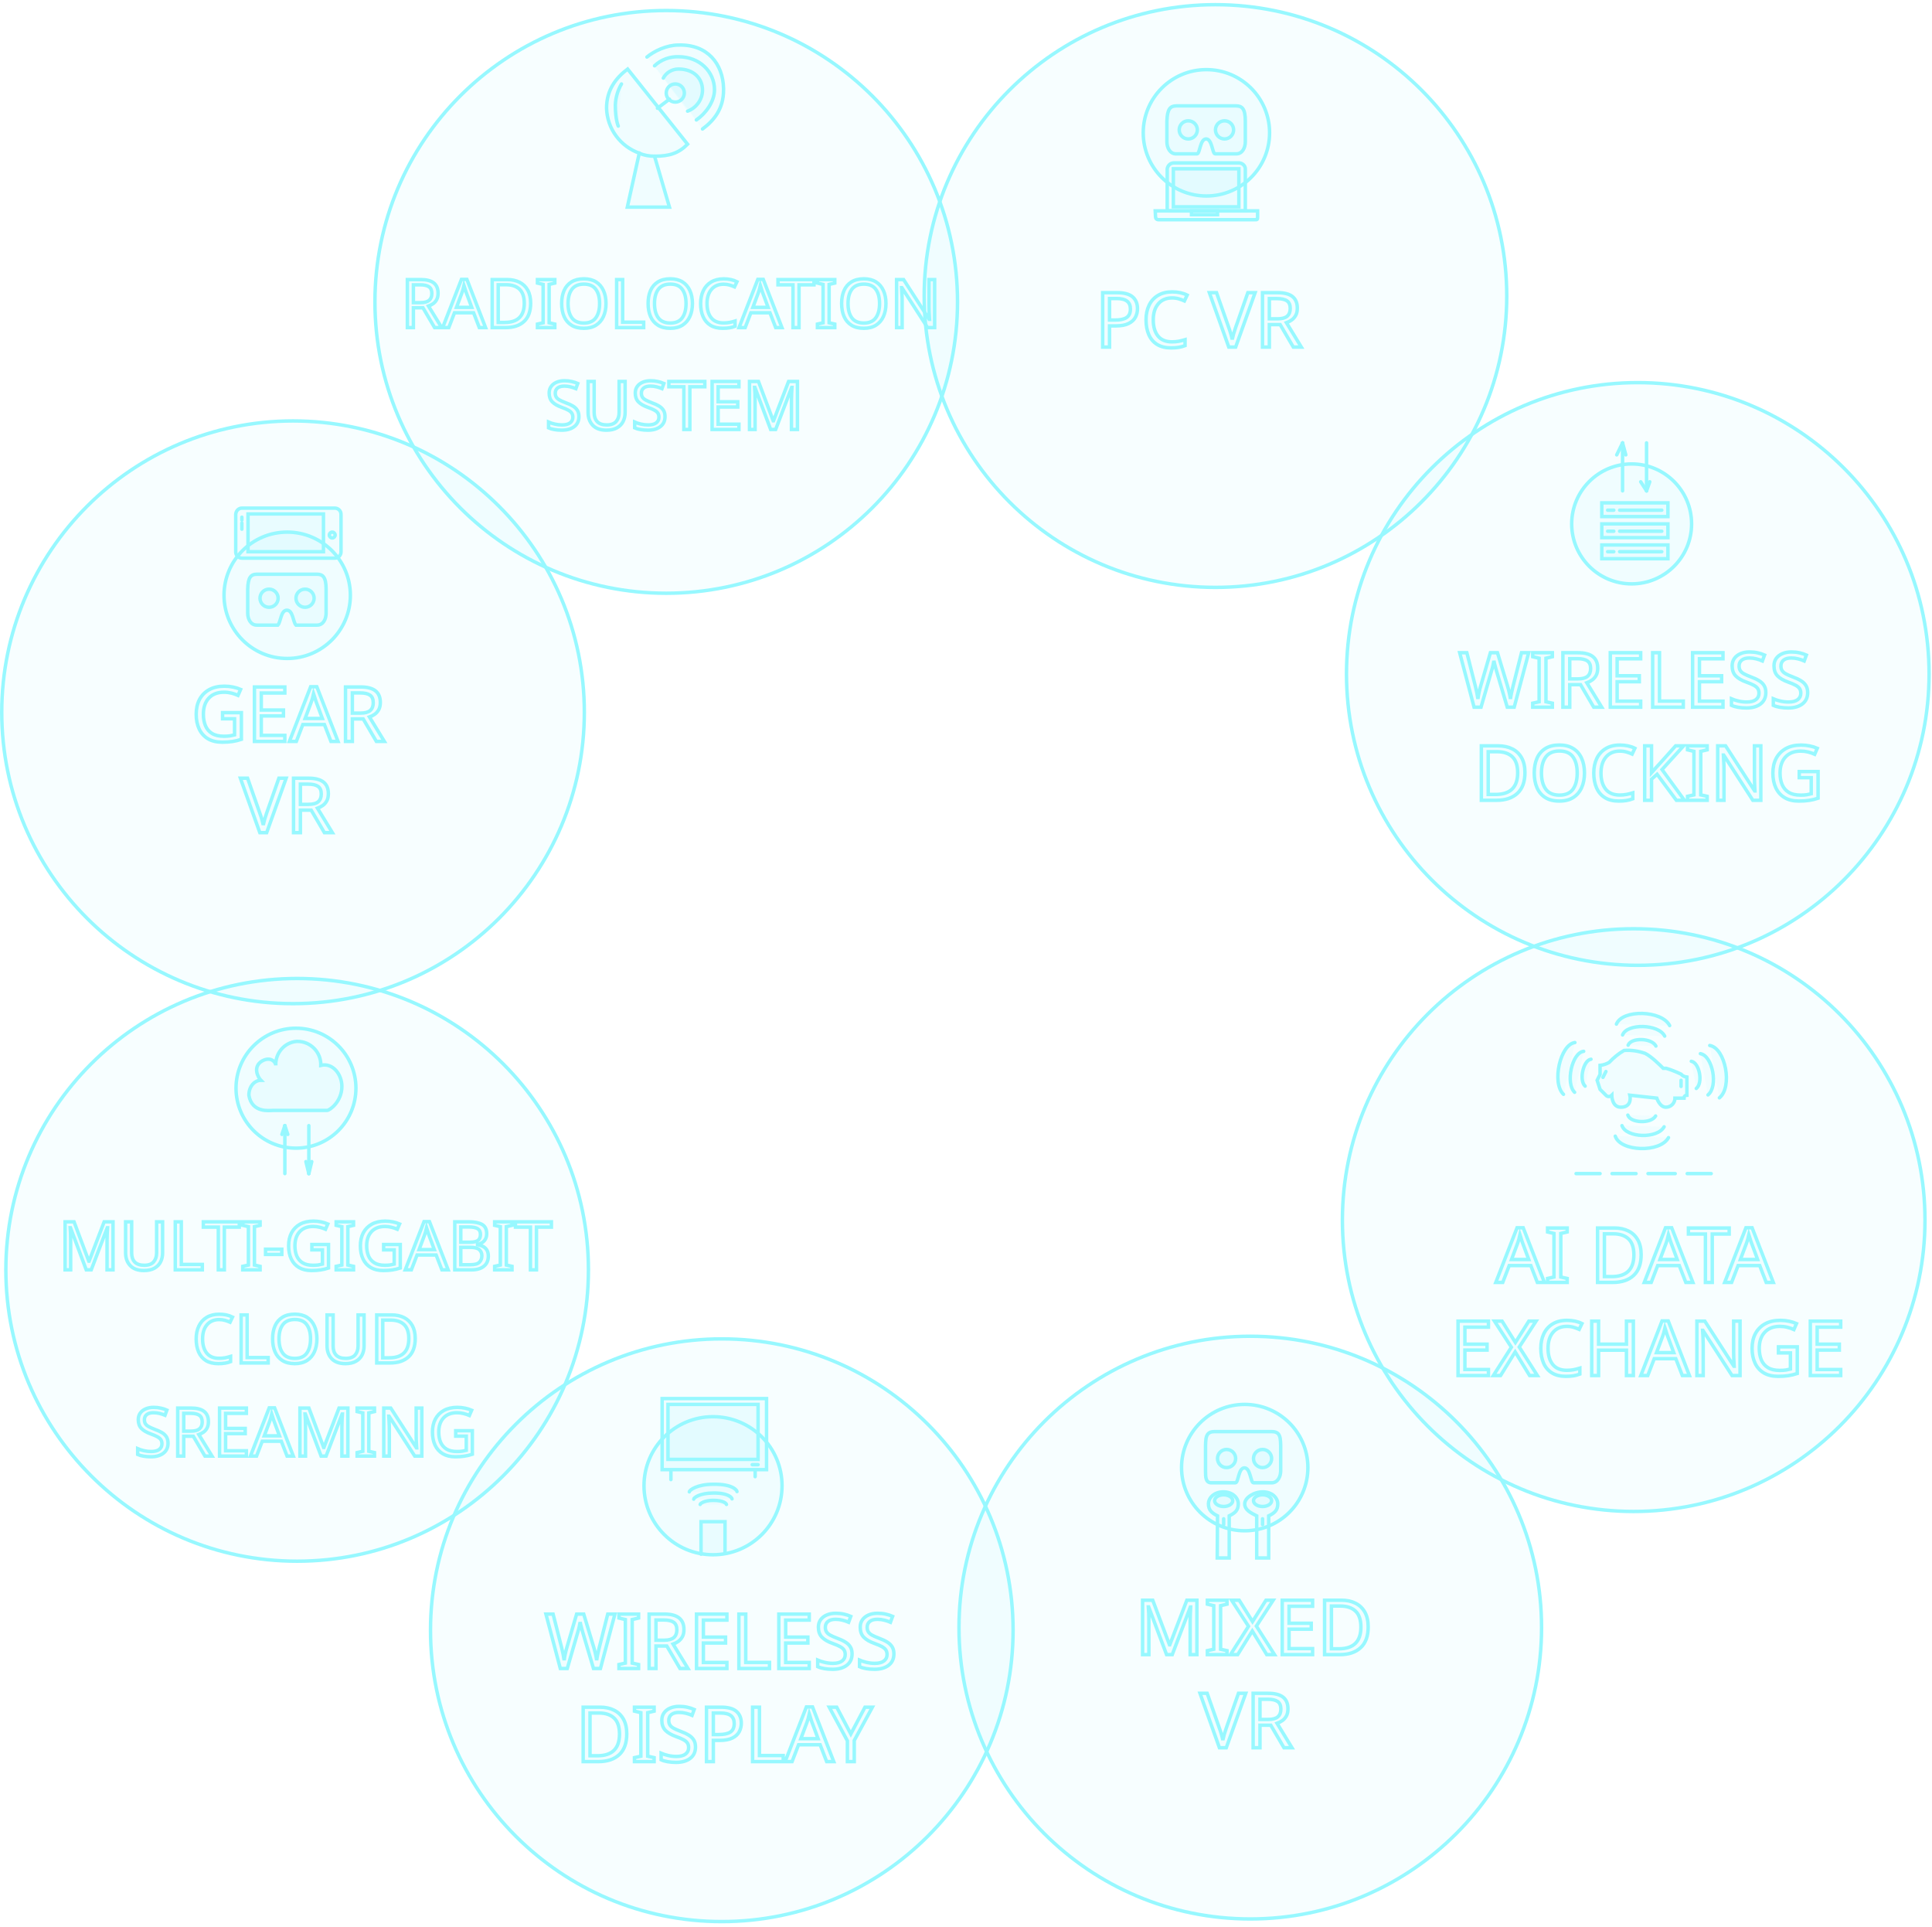
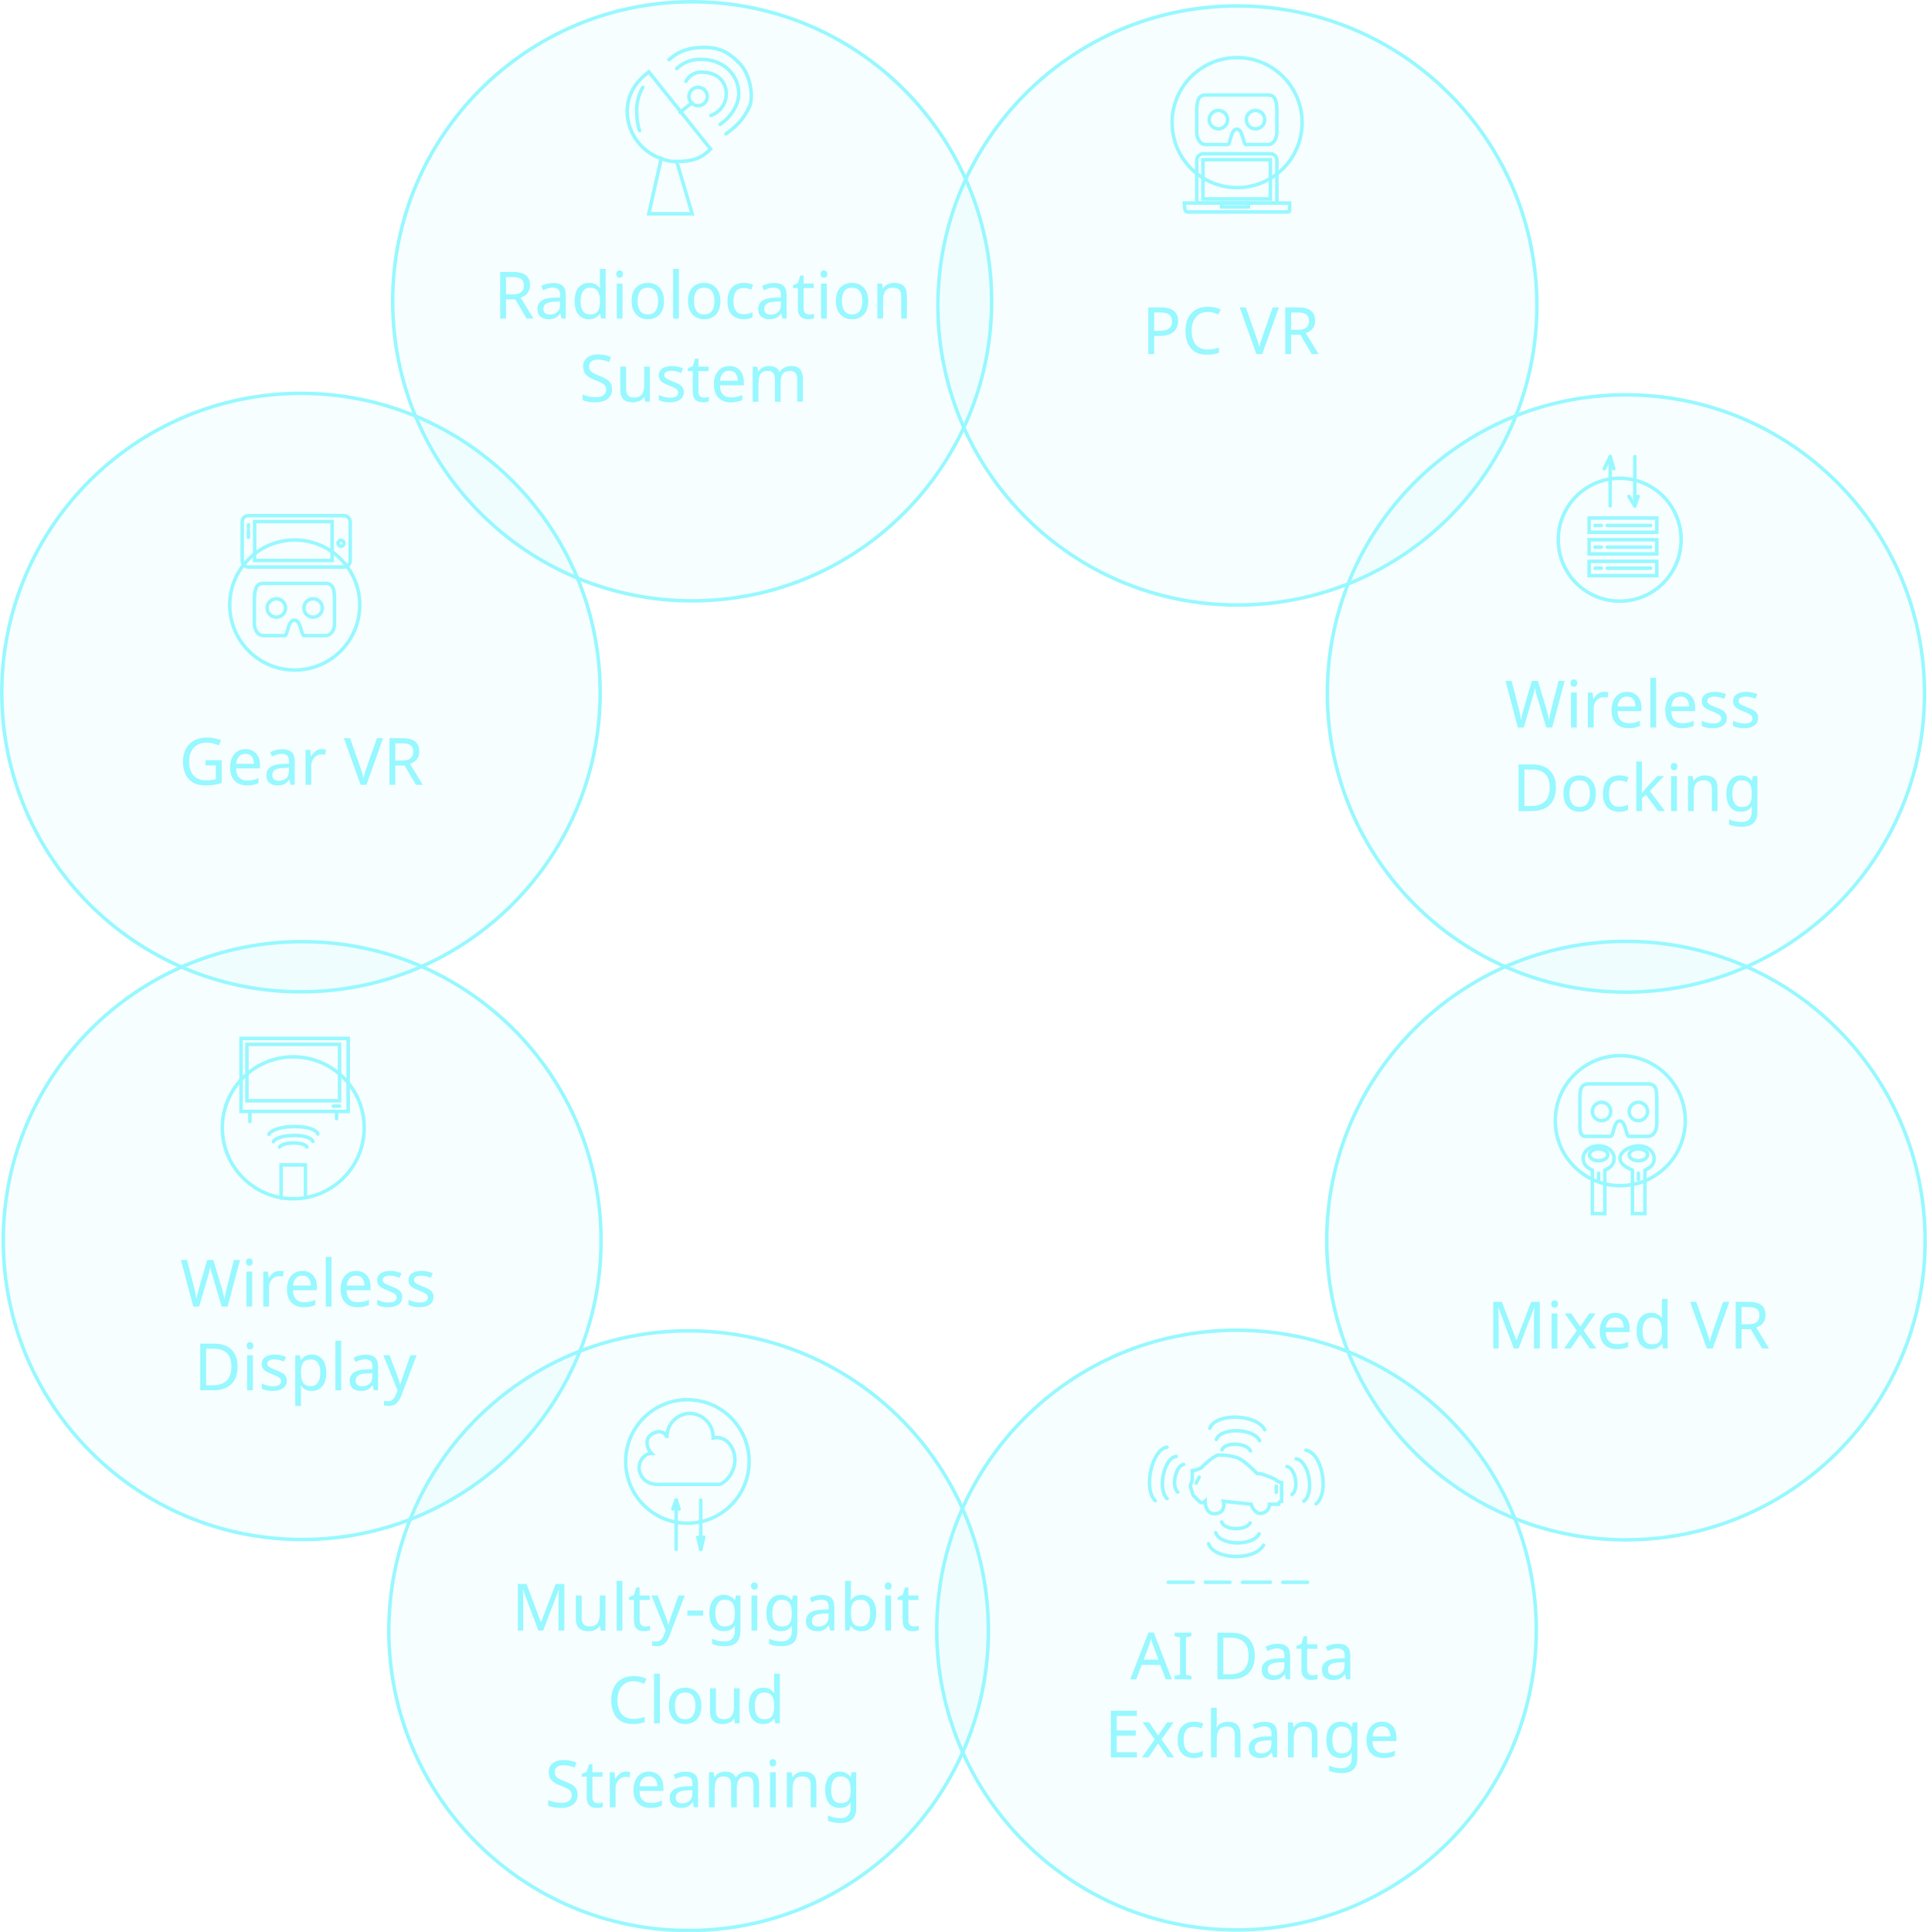
- <svg xmlns="http://www.w3.org/2000/svg" version="1.1" id="Layer_1" x="0px" y="0px" viewBox="0 0 660.6 658.6" style="enable-background:new 0 0 660.6 658.6;" xml:space="preserve">
+ <svg xmlns="http://www.w3.org/2000/svg" version="1.1" id="Layer_1" x="0px" y="0px" viewBox="0 0 649.2 650.8" style="enable-background:new 0 0 649.2 650.8;" xml:space="preserve">
  <style type="text/css">
+ 	.st0{fill: none; stroke:#97F8FF;stroke-width:1.18;stroke-linecap:round;}
+ 	.st1{fill:none;stroke:#97F8FF;stroke-width:1.18;stroke-linecap:round;}
+ 	.st2{enable-background:new    ;}
+ 	.st3{fill:#97F8FF;}
	.st4{font-family:'Tahoma';}
- 	.st5{font-size:23px;}
- 	.st6{font-size:26.06px;}
- 	.svg-butt{ stroke:#97F8FF;stroke-width:1.181;stroke-linecap:round;fill: #97F8FF; fill-opacity: 0.08; }
-     .svg-butt:hover{ fill: #4ebeff; fill-opacity: 0.28; cursor: pointer; }
+ 	.st5{font-size:22px;}
+ 	.butt{fill:#97F8FF;fill-opacity:8.000000e-002;stroke:#97F8FF;stroke-width:1.18;stroke-linecap:round;}
+     .butt:hover{fill-opacity:0.2; cursor: pointer;}
</style>
-   <g class="svg-butt">
-     <path class="st0" d="M93.3,379.6h18.5c1,0,5.1-3.1,5.1-8.2c0-4.1-3.1-8.2-7.2-7.2c0.1-4.5-3.5-8.2-8-8.2c-0.1,0-0.2,0-0.2,0   c-4.2,0.3-7.4,4-7.2,8.2c0-1-1.6-3.2-4.7-1.5c-3.3,2-1.4,5.6-0.4,6.6c-2.1,0-4.1,2-4.1,5.1C86.1,380.6,92.3,379.6,93.3,379.6z" />
-     <circle class="st0" cx="101.2" cy="372" r="20.5" />
-     <line class="st1" x1="97.4" y1="401.2" x2="97.4" y2="384.8" />
-     <line class="st1" x1="96.4" y1="387.8" x2="97.4" y2="384.8" />
-     <line class="st1" x1="98.4" y1="387.8" x2="97.4" y2="384.8" />
-     <line class="st1" x1="105.6" y1="384.8" x2="105.6" y2="401.2" />
-     <line class="st1" x1="104.6" y1="397.1" x2="105.6" y2="401.2" />
-     <line class="st1" x1="106.6" y1="397.1" x2="105.6" y2="401.2" />
-     <circle class="st0" cx="101.6" cy="434.1" r="99.6" />
-     <g class="st2">
-       <text transform="matrix(1 0 0 1 20.0211 434.1)" class="st3 st4 st5">MULTI-GIGABIT</text>
-     </g>
-     <g class="st2">
-       <text transform="matrix(1 0 0 1 65.674 465.93)" class="st3 st4 st5">CLOUD</text>
-     </g>
-     <g class="st2">
-       <text transform="matrix(1 0 0 1 45.9055 497.77)" class="st3 st4 st5">SREAMING</text>
-     </g>
+   <g>
+     <path class="st0" d="M223.6,500h18.8c1,0,5.2-3.1,5.2-8.3c0-4.2-3.1-8.3-7.3-7.3c0.1-4.5-3.4-8.2-7.9-8.3c-0.1,0-0.1,0-0.2,0h-0.2   c-4.3,0.4-7.5,4-7.3,8.3c0-1-1.6-3.2-4.8-1.5c-3.4,2-1.4,5.7-0.4,6.7c-2.1,0-4.2,2-4.2,5.2C216.3,501,222.6,500,223.6,500z" />
+     <circle class="st0" cx="231.6" cy="492.3" r="20.8" />
+     <line class="st1" x1="227.8" y1="521.9" x2="227.8" y2="505.3" />
+     <line class="st1" x1="226.7" y1="508.3" x2="227.8" y2="505.3" />
+     <line class="st1" x1="228.8" y1="508.3" x2="227.8" y2="505.3" />
+     <line class="st1" x1="236.1" y1="505.3" x2="236.1" y2="521.9" />
+     <line class="st1" x1="235.1" y1="517.8" x2="236.1" y2="521.9" />
+     <line class="st1" x1="237.1" y1="517.8" x2="236.1" y2="521.9" />
+     <text transform="matrix(1 0 0 1 172.32 549.25)" class="st3 st4 st5">Multy-gigabit</text>
+     <text transform="matrix(1 0 0 1 204.6 580.52)" class="st3 st4 st5">Cloud</text>
+     <text transform="matrix(1 0 0 1 183.56 608.79)" class="st3 st4 st5">Streaming</text>
+     <circle class="butt" cx="232" cy="549.3" r="101" />
  </g>
-   <g class="svg-butt">
-     <rect x="226.4" y="478.1" class="st0" width="35.7" height="24.3" />
-     <rect x="228.4" y="480.1" class="st0" width="30.8" height="18.8" />
-     <line class="st1" x1="229.4" y1="502.7" x2="229.4" y2="505.8" />
-     <line class="st1" x1="258.2" y1="502.7" x2="258.2" y2="504.8" />
-     <line class="st1" x1="259.2" y1="500.7" x2="257.2" y2="500.7" />
-     <circle class="st0" cx="243.8" cy="507.9" r="23.6" />
-     <polyline class="st0" points="239.7,531.3 239.7,520.2 247.9,520.2 247.9,530.9  " />
-     <path class="st0" d="M252,509.9c0-0.4-1.4-2.6-8.1-2.5c-5.6,0-8.2,2-8.2,2.6" />
-     <circle class="st0" cx="246.8" cy="557.3" r="99.6" />
-     <g class="st2">
-       <text transform="matrix(1 0 0 1 186.3517 570.38)" class="st3 st4 st6">WIRELESS</text>
-     </g>
-     <g class="st2">
-       <text transform="matrix(1 0 0 1 196.8687 602.21)" class="st3 st4 st6">DISPLAY</text>
-     </g>
-     <path class="st0" d="M250.3,512.4c0-0.3-1.1-2.1-6.5-2c-4.5,0-6.6,1.6-6.6,2.1" />
-     <path class="st0" d="M248.4,514.3c0-0.2-0.8-1.4-4.5-1.4c-3.1,0-4.5,1.1-4.5,1.4" />
+   <g>
+     <rect x="81.2" y="349.8" class="st0" width="36.1" height="24.6" />
+     <rect x="83.2" y="351.8" class="st0" width="31.2" height="19" />
+     <line class="st1" x1="84.2" y1="374.7" x2="84.2" y2="377.8" />
+     <line class="st1" x1="113.4" y1="374.7" x2="113.4" y2="376.8" />
+     <line class="st1" x1="114.4" y1="372.6" x2="112.3" y2="372.6" />
+     <circle class="st0" cx="98.8" cy="379.9" r="23.9" />
+     <polyline class="st0" points="94.7,403.6 94.7,392.4 102.9,392.4 102.9,403.2  " />
+     <path class="st0" d="M107.1,382c0-0.4-1.4-2.6-8.2-2.5c-5.7,0-8.3,2-8.3,2.6" />
+     <path class="st0" d="M105.4,384.5c0-0.3-1.1-2.1-6.6-2c-4.6,0-6.7,1.6-6.7,2.1" />
+     <path class="st0" d="M103.4,386.4c0-0.2-0.8-1.4-4.6-1.4c-3.1,0-4.6,1.1-4.6,1.4" />
+     <text transform="matrix(1 0 0 1 60.69 440.12)" class="st3 st4 st5">Wireless</text>
+     <text transform="matrix(1 0 0 1 65.33 468.32)" class="st3 st4 st5">Display</text>
+     <circle class="butt" cx="101.8" cy="417.9" r="100.7" />
  </g>
-   <g class="svg-butt">
-     <path class="st0" d="M415.3,489.4h19.5c3.1,0,3.1,2,3.1,6.2v7.2c0,2-1,4.1-3.1,4.1h-6.2c-1,0-1-5.1-3.1-5.1s-2,5.1-3.1,5.1h-8.2   c-2,0-2-2-2-4.1v-7.2C412.2,491.5,412.2,489.4,415.3,489.4z" />
-     <circle class="st0" cx="419.4" cy="498.6" r="3.1" />
-     <circle class="st0" cx="431.7" cy="498.6" r="3.1" />
-     <circle class="st0" cx="425.6" cy="501.7" r="21.6" />
-     <path class="st0" d="M429.7,518.2c-2-1-4.1-2-4.1-4.1s3.1-4.1,6.2-4.1s5.1,2,5.1,4.1s-1,3.1-3.1,4.1v14.4h-4.1L429.7,518.2   L429.7,518.2z" />
-     <line class="st1" x1="431.7" y1="519.2" x2="431.7" y2="521.2" />
-     <ellipse class="st0" cx="431.7" cy="513" rx="3.1" ry="2" />
-     <path class="st0" d="M416.3,518.2c-2-1-3.1-2-3.1-4.1s2-4.1,5.1-4.1s5.1,2,5.1,4.1s-1,3.1-3.1,4.1v14.4h-4.1L416.3,518.2   L416.3,518.2z" />
-     <line class="st1" x1="418.4" y1="519.2" x2="418.4" y2="521.2" />
-     <ellipse class="st0" cx="418.4" cy="513" rx="3.1" ry="2" />
-     <circle class="st0" cx="427.5" cy="556.4" r="99.6" />
-     <g class="st2">
-       <text transform="matrix(1 0 0 1 388.1472 565.64)" class="st3 st4 st6">MIXED</text>
-     </g>
-     <g class="st2">
-       <text transform="matrix(1 0 0 1 410.3087 597.47)" class="st3 st4 st6">VR</text>
-     </g>
+   <g>
+     <path class="st0" d="M535.4,365.1h19.7c3.1,0,3.1,2,3.1,6.3v7.3c0,2-1,4.1-3.1,4.1h-6.3c-1,0-1-5.2-3.1-5.2s-2,5.2-3.1,5.2h-8.3   c-2,0-2-2-2-4.1v-7.3C532.3,367.2,532.3,365.1,535.4,365.1z" />
+     <circle class="st0" cx="539.6" cy="374.4" r="3.1" />
+     <circle class="st0" cx="552" cy="374.4" r="3.1" />
+     <circle class="st0" cx="545.9" cy="377.5" r="21.9" />
+     <path class="st0" d="M550,394.2c-2-1-4.2-2-4.2-4.1s3.2-4.1,6.3-4.1s5.2,2,5.2,4.1s-1,3.1-3.1,4.1v14.6H550V394.2L550,394.2z" />
+     <line class="st1" x1="552" y1="395.2" x2="552" y2="397.3" />
+     <ellipse class="st0" cx="552" cy="389" rx="3.1" ry="2" />
+     <path class="st0" d="M536.5,394.2c-2-1-3.1-2-3.1-4.1s2-4.1,5.2-4.1s5.2,2,5.2,4.1s-1,3.1-3.1,4.1v14.6h-4.2L536.5,394.2   L536.5,394.2L536.5,394.2z" />
+     <line class="st1" x1="538.6" y1="395.2" x2="538.6" y2="397.3" />
+     <ellipse class="st0" cx="538.6" cy="389" rx="3.1" ry="2" />
+     <text transform="matrix(1 0 0 1 500.96 454.24)" class="st3 st4 st5">Mixed VR</text>
+     <circle class="butt" cx="547.8" cy="417.9" r="100.8" />
  </g>
-   <g class="svg-butt">
-     <path class="st0" d="M546.1,369.3l1,3.1l2,2c0.5,0.6,1.4,0.6,2,0c0,0,0,0,0,0c0,0,0,4.1,3.1,4.1c4.1,0,3.1-4.1,3.1-4.1l9.2,1   c0,0,1,3.1,3.1,3.1c1.7,0,3-1.3,3.1-2.9c0-0.1,0-0.1,0-0.2h3.1c0-0.6,0.4-1,1-1v-6.2c-0.8-0.1-1.5-0.4-2-1c-1.7-0.8-3.4-1.5-5.1-2   h-1c-1-1-4.1-4.1-6.2-5.1c-2.3-0.8-4.7-1.2-7.2-1c-1.9,1.1-3.6,2.5-5.1,4.1c-0.9,0.5-2,0.9-3.1,1v3.1L546.1,369.3z" />
-     <line class="st1" x1="549.1" y1="366.3" x2="548.1" y2="368.3" />
-     <line class="st1" x1="574.8" y1="369.3" x2="574.8" y2="371.4" />
-     <path class="st0" d="M544,362.1c-2.6,0.3-4.2,7.2-2,9.2" />
-     <line class="st1" x1="538.9" y1="401.2" x2="547.1" y2="401.2" />
-     <line class="st1" x1="551.2" y1="401.2" x2="559.4" y2="401.2" />
-     <line class="st1" x1="563.5" y1="401.2" x2="572.8" y2="401.2" />
-     <line class="st1" x1="576.9" y1="401.2" x2="585.1" y2="401.2" />
-     <circle class="st0" cx="558.6" cy="417.1" r="99.6" />
-     <g class="st2">
-       <text transform="matrix(1 0 0 1 511.4521 438.4)" class="st3 st4 st6">AI DATA</text>
-     </g>
-     <g class="st2">
-       <text transform="matrix(1 0 0 1 496.0125 470.24)" class="st3 st4 st6">EXCHANGE</text>
-     </g>
-     <path class="st0" d="M541.5,359.4c-4,0.4-6.3,10.9-3.1,14" />
-     <path class="st0" d="M538.5,356.4c-5,0.6-8,13.8-3.9,17.7" />
-     <path class="st0" d="M578.3,362.8c2.8,0.5,4.1,7.4,1.7,9.3" />
-     <path class="st0" d="M581.4,360.2c4.2,0.7,6.2,11.2,2.6,14.1" />
-     <path class="st0" d="M584.6,357.4c5.4,0.9,7.9,14.2,3.3,17.9" />
-     <path class="st0" d="M556.7,357.3c1-2.7,8.1-2.5,9.5,0.3" />
-     <path class="st0" d="M554.8,353.8c1.5-4,12.3-3.8,14.4,0.4" />
-     <path class="st0" d="M552.7,350.1c2-5.1,15.5-4.8,18.2,0.5" />
-     <path class="st0" d="M556.6,381.2c0.9,2.8,8,3,9.5,0.3" />
-     <path class="st0" d="M554.6,384.8c1.4,4.2,12.1,4.6,14.4,0.4" />
-     <path class="st0" d="M552.3,388.4c1.7,5.3,15.3,5.8,18.2,0.5" />
+   <g>
+     <path class="st0" d="M401,500.6l1,3.1l2,2c0.5,0.6,1.4,0.6,1.9,0.1c0,0,0.1-0.1,0.1-0.1l0,0c0,0,0,4.2,3.1,4.2   c4.2,0,3.1-4.2,3.1-4.2l9.3,1c0,0,1,3.1,3.1,3.1c1.7,0,3-1.3,3.1-2.9v-0.2h3.1c0-0.6,0.4-1,1-1v-6.3c-0.8-0.1-1.5-0.4-2-1   c-1.7-0.8-3.4-1.5-5.2-2h-1c-1-1-4.2-4.2-6.3-5.2c-2.3-0.8-4.8-1.2-7.3-1c-1.9,1.1-3.7,2.5-5.2,4.2c-1,0.5-2,0.9-3.1,1v3.1   L401,500.6z" />
+     <line class="st1" x1="404" y1="497.6" x2="403" y2="499.6" />
+     <line class="st1" x1="430" y1="500.6" x2="430" y2="502.7" />
+     <path class="st0" d="M398.8,493.3c-2.6,0.3-4.3,7.3-2,9.3" />
+     <line class="st1" x1="393.6" y1="533" x2="402" y2="533" />
+     <line class="st1" x1="406.1" y1="533" x2="414.4" y2="533" />
+     <line class="st1" x1="418.6" y1="533" x2="428" y2="533" />
+     <line class="st1" x1="432.2" y1="533" x2="440.5" y2="533" />
+     <path class="st0" d="M396.3,490.6c-4.1,0.4-6.4,11-3.1,14.2" />
+     <path class="st0" d="M393.2,487.5c-5.1,0.6-8.1,14-4,18" />
+     <path class="st0" d="M433.6,494c2.8,0.5,4.2,7.5,1.7,9.4" />
+     <path class="st0" d="M436.7,491.4c4.3,0.7,6.3,11.4,2.6,14.3" />
+     <path class="st0" d="M440,488.5c5.5,0.9,8,14.4,3.4,18.1" />
+     <path class="st0" d="M411.7,488.4c1-2.7,8.2-2.5,9.6,0.3" />
+     <path class="st0" d="M409.8,484.9c1.5-4.1,12.5-3.9,14.6,0.4" />
+     <path class="st0" d="M407.6,481.1c2-5.2,15.7-4.9,18.5,0.5" />
+     <path class="st0" d="M411.6,512.7c0.9,2.8,8.1,3,9.6,0.3" />
+     <path class="st0" d="M409.6,516.3c1.4,4.3,12.3,4.7,14.6,0.4" />
+     <path class="st0" d="M407.2,520c1.7,5.4,15.5,5.9,18.5,0.5" />
+     <text transform="matrix(1 0 0 1 380.8 565.69)" class="st3 st4 st5">AI Data</text>
+     <text transform="matrix(1 0 0 1 372.14 591.98)" class="st3 st4 st5">Exchange</text>
+     <circle class="butt" cx="416.6" cy="549.1" r="101" />
  </g>
-   <g class="svg-butt">
-     <rect x="547.7" y="186.3" class="st0" width="22.6" height="4.7" />
-     <rect x="547.7" y="179.1" class="st0" width="22.6" height="4.7" />
-     <rect x="547.7" y="171.9" class="st0" width="22.6" height="4.7" />
-     <line class="st1" x1="549.7" y1="174.4" x2="551.8" y2="174.4" />
-     <line class="st1" x1="553.8" y1="174.4" x2="568.2" y2="174.4" />
-     <line class="st1" x1="549.7" y1="181.6" x2="551.8" y2="181.6" />
-     <line class="st1" x1="553.8" y1="181.6" x2="568.2" y2="181.6" />
-     <line class="st1" x1="549.7" y1="188.6" x2="551.8" y2="188.6" />
-     <line class="st1" x1="553.8" y1="188.6" x2="568.2" y2="188.6" />
-     <circle class="st0" cx="557.9" cy="179.1" r="20.5" />
-     <line class="st1" x1="554.8" y1="167.8" x2="554.8" y2="151.4" />
-     <line class="st1" x1="552.8" y1="155.5" x2="554.8" y2="151.4" />
-     <line class="st1" x1="555.9" y1="155.5" x2="554.8" y2="151.4" />
-     <line class="st1" x1="563" y1="151.4" x2="563" y2="167.8" />
-     <line class="st1" x1="561" y1="164.7" x2="563" y2="167.8" />
-     <line class="st1" x1="564.1" y1="164.7" x2="563" y2="167.8" />
-     <circle class="st0" cx="560" cy="230.4" r="99.6" />
-     <g class="st2">
-       <text transform="matrix(1 0 0 1 498.79 241.75)" class="st3 st4 st6">WIRELESS</text>
-     </g>
-     <g class="st2">
-       <text transform="matrix(1 0 0 1 503.98 273.58)" class="st3 st4 st6">DOCKING</text>
-     </g>
+   <g>
+     <rect x="535.4" y="189.1" class="st0" width="22.8" height="4.8" />
+     <rect x="535.4" y="181.8" class="st0" width="22.8" height="4.8" />
+     <rect x="535.4" y="174.5" class="st0" width="22.8" height="4.8" />
+     <line class="st1" x1="537.4" y1="177" x2="539.5" y2="177" />
+     <line class="st1" x1="541.5" y1="177" x2="556.1" y2="177" />
+     <line class="st1" x1="537.4" y1="184.3" x2="539.5" y2="184.3" />
+     <line class="st1" x1="541.5" y1="184.3" x2="556.1" y2="184.3" />
+     <line class="st1" x1="537.4" y1="191.4" x2="539.5" y2="191.4" />
+     <line class="st1" x1="541.5" y1="191.4" x2="556.1" y2="191.4" />
+     <circle class="st0" cx="545.7" cy="181.8" r="20.7" />
+     <line class="st1" x1="542.5" y1="170.4" x2="542.5" y2="153.8" />
+     <line class="st1" x1="540.5" y1="157.9" x2="542.5" y2="153.8" />
+     <line class="st1" x1="543.7" y1="157.9" x2="542.5" y2="153.8" />
+     <line class="st1" x1="550.8" y1="153.8" x2="550.8" y2="170.4" />
+     <line class="st1" x1="548.8" y1="167.2" x2="550.8" y2="170.4" />
+     <line class="st1" x1="551.9" y1="167.2" x2="550.8" y2="170.4" />
+     <text transform="matrix(1 0 0 1 506.97 245.07)" class="st3 st4 st5">Wireless</text>
+     <text transform="matrix(1 0 0 1 509.49 273.22)" class="st3 st4 st5">Docking</text>
+     <circle class="butt" cx="547.8" cy="233.6" r="100.6" />
  </g>
-   <g class="svg-butt">
-     <path class="st0" d="M401.2,55.7h22.6c1.1,0.1,2,1,2,2v14.4h-25.7c-1,0-1,0-1-1V57.7C399.3,56.6,400.1,55.8,401.2,55.7z" />
-     <rect x="401.2" y="57.7" class="st0" width="22.4" height="13" />
-     <path class="st0" d="M395,72.1h35v2c0,1,0,1-1,1h-32.9c-0.6,0-1-0.4-1-1L395,72.1L395,72.1z" />
-     <rect x="407.4" y="72.1" class="st0" width="8.9" height="1.3" />
-     <path class="st0" d="M402.2,36.2h20.5c2,0,3.1,1,3.1,5.1v7.2c0,2-1,4.1-3.1,4.1h-7.2c-1,0-1-5.1-3.1-5.1s-2.1,5.1-3.1,5.1h-7.2   c-2,0-3.1-2-3.1-4.1v-7.1C399.1,37.2,400.2,36.2,402.2,36.2z" />
-     <circle class="st0" cx="406.3" cy="44.4" r="3.1" />
-     <circle class="st0" cx="418.7" cy="44.4" r="3.1" />
-     <circle class="st0" cx="412.5" cy="45.4" r="21.6" />
-     <circle class="st0" cx="415.6" cy="101.2" r="99.6" />
-     <g class="st2">
-       <text transform="matrix(1 0 0 1 374.5 118.66)" class="st3 st4 st6">PC VR</text>
-     </g>
+   <g>
+     <path class="st0" d="M405.3,51.8h22.9c1.1,0.1,1.9,0.9,2,2v14.6h-26c-1,0-1,0-1-1V53.8C403.3,52.7,404.2,51.9,405.3,51.8z" />
+     <rect x="405.3" y="53.8" class="st0" width="22.7" height="13.2" />
+     <path class="st0" d="M399,68.4h35.5v2c0,1,0,1-1,1h-33.3c-0.6,0-1-0.4-1-1L399,68.4L399,68.4L399,68.4z" />
+     <rect x="411.6" y="68.4" class="st0" width="9" height="1.3" />
+     <path class="st0" d="M406.3,32h20.8c2,0,3.1,1,3.1,5.2v7.3c0,2-1,4.2-3.1,4.2h-7.3c-1,0-1-5.2-3.1-5.2s-2.1,5.2-3.1,5.2h-7.3   c-2,0-3.1-2-3.1-4.2v-7.2C403.2,33,404.3,32,406.3,32z" />
+     <circle class="st0" cx="410.5" cy="40.3" r="3.1" />
+     <circle class="st0" cx="423" cy="40.3" r="3.1" />
+     <circle class="st0" cx="416.8" cy="41.3" r="21.9" />
+     <text transform="matrix(1 0 0 1 384.75 119.26)" class="st3 st4 st5">PC VR</text>
+     <circle class="butt" cx="416.9" cy="102.9" r="100.9" />
  </g>
-   <g class="svg-butt">
-     <path class="st0" d="M223.8,53.4c5.1,0,8.2-1,11.3-4.1l-20.5-25.7c-4.1,3.1-7.2,7.2-7.2,13.4c0.2,7,4.7,13.1,11.3,15.4   C220.2,53.1,222,53.4,223.8,53.4z" />
-     <circle class="st0" cx="230.9" cy="31.8" r="3.1" />
-     <line class="st1" x1="228.9" y1="33.9" x2="224.8" y2="37" />
-     <path class="st0" d="M226.8,26.7c1-1.9,3-3.1,5.2-3.1c5.1,0,8.2,3.1,8.2,7.2c0,3.2-2.1,6.1-5.1,7.2" />
-     <path class="st0" d="M223.8,22.5c2.2-2.1,5.2-3.2,8.2-3.1c7.2,0,12.3,5.1,12.3,11.3c0,4.1-3.1,8.2-6.2,10.3" />
-     <path class="st0" d="M221.2,19.5c2.4-2,6.7-4.1,10.8-4.1c10-0.3,15.2,6.5,15.4,14.8c0,0.2,0,0.4,0,0.6c0,6.2-3.1,10.3-7.2,13.3" />
-     <path class="st0" d="M212.5,28.7c-1.3,2.2-2,4.7-2.1,7.2c0,5.1,1,7.2,1,7.2" />
-     <polyline class="st0" points="223.8,53.4 228.9,70.8 214.5,70.8 218.6,52.3  " />
-     <circle class="st0" cx="227.8" cy="103.2" r="99.6" />
-     <g class="st2">
-       <text transform="matrix(1 0 0 1 137.0527 111.99)" class="st3 st4 st5">RADIOLOCATION</text>
-     </g>
-     <g class="st2">
-       <text transform="matrix(1 0 0 1 186.3962 146.82)" class="st3 st4 st5">SUSTEM</text>
-     </g>
+   <g>
+     <path class="st0" d="M228,54.4c5.2,0,8.3-1,11.4-4.2l-20.8-26c-4.1,3.1-7.3,7.3-7.3,13.6c0.2,7.1,4.8,13.3,11.4,15.6   C224.5,54.1,226.2,54.5,228,54.4z" />
+     <circle class="st0" cx="235.2" cy="32.5" r="3.1" />
+     <line class="st1" x1="233.2" y1="34.6" x2="229.1" y2="37.8" />
+     <path class="st0" d="M231.1,27.4c1-1.9,3.1-3.2,5.3-3.1c5.2,0,8.3,3.1,8.3,7.3c0,3.3-2.1,6.2-5.2,7.3" />
+     <path class="st0" d="M228,23.1c2.2-2.1,5.3-3.3,8.4-3.1c7.3,0,12.5,5.2,12.5,11.5c0,4.2-3.1,8.3-6.3,10.4" />
+     <path class="st0" d="M225.4,20.1c2.4-2,5-3.9,10.9-4.1s9.1,1.4,13.2,5.7c3.5,4,4.4,11.2,3,14.2c-1.9,4-3.7,6.1-7.9,9.2" />
+     <path class="st0" d="M216.6,29.4c-1.3,2.2-2,4.7-2.1,7.3c0,5.2,1,7.3,1,7.3" />
+     <polyline class="st0" points="228,54.4 233.2,72 218.6,72 222.8,53.3  " />
+     <text transform="matrix(1 0 0 1 166.37 107.31)" class="st3 st4 st5">Radiolocation</text>
+     <text transform="matrix(1 0 0 1 195.16 135.31)" class="st3 st4 st5">Sustem</text>
+     <circle class="butt" cx="233.2" cy="101.5" r="100.9" />
  </g>
-   <g class="svg-butt">
-     <circle class="st0" cx="100.2" cy="243.5" r="99.6" />
-     <path class="st0" d="M87.9,196.3h20.5c2,0,3.1,1,3.1,5.1v8.2c0,2.1-1,4.1-3.1,4.1h-7.2c-1-1-1-5.1-3.1-5.1s-2.1,4.1-3.1,5.1h-7.2   c-2.1,0-3.1-2.1-3.1-4.1v-8.2C84.8,197.3,85.8,196.3,87.9,196.3z" />
-     <circle class="st0" cx="92" cy="204.5" r="3.1" />
-     <circle class="st0" cx="104.3" cy="204.5" r="3.1" />
-     <circle class="st0" cx="98.2" cy="203.5" r="21.6" />
-     <path class="st0" d="M82.7,173.7h31.8c1.1,0,2.1,0.9,2.1,2.1v12.9c0,1.1-0.9,2.1-2.1,2.1H82.7c-1.1,0-2.1-0.9-2.1-2.1v-12.9   C80.7,174.6,81.6,173.7,82.7,173.7z" />
-     <rect x="84.8" y="175.7" class="st0" width="25.8" height="12.9" />
-     <line class="st1" x1="82.7" y1="176.8" x2="82.7" y2="177.8" />
-     <line class="st1" x1="82.7" y1="178.8" x2="82.7" y2="180.9" />
-     <circle class="st0" cx="113.6" cy="182.9" r="1" />
-     <g class="st2">
-       <text transform="matrix(1 0 0 1 65.4933 253.4502)" class="st3 st4 st6">GEAR</text>
-     </g>
-     <g class="st2">
-       <text transform="matrix(1 0 0 1 82.1989 284.64)" class="st3 st4 st6">VR</text>
-     </g>
+   <g>
+     <path class="st0" d="M88.9,196.5h20.7c2,0,3.1,1,3.1,5.2v8.3c0,2.1-1,4.1-3.1,4.1h-7.3c-1-1-1-5.2-3.1-5.2s-2.1,4.1-3.1,5.2h-7.3   c-2.1,0-3.1-2.1-3.1-4.1v-8.3C85.8,197.5,86.8,196.5,88.9,196.5z" />
+     <circle class="st0" cx="93.1" cy="204.8" r="3.1" />
+     <circle class="st0" cx="105.5" cy="204.8" r="3.1" />
+     <circle class="st0" cx="99.3" cy="203.8" r="21.9" />
+     <path class="st0" d="M83.7,173.7h32.2c1.2,0,2.1,1,2.1,2.1v13.1c0,1.2-1,2.1-2.1,2.1H83.7c-1.2,0-2.1-1-2.1-2.1v-13.1   C81.6,174.6,82.5,173.7,83.7,173.7z" />
+     <rect x="85.8" y="175.7" class="st0" width="26.1" height="13.1" />
+     <line class="st1" x1="83.7" y1="176.8" x2="83.7" y2="177.8" />
+     <line class="st1" x1="83.7" y1="178.8" x2="83.7" y2="181" />
+     <circle class="st0" cx="114.9" cy="183" r="1" />
+     <text transform="matrix(1 0 0 1 60.3 264.36)" class="st3 st4 st5">Gear VR</text>
+     <circle class="butt" cx="101.4" cy="233.3" r="100.8" />
  </g>
</svg>
